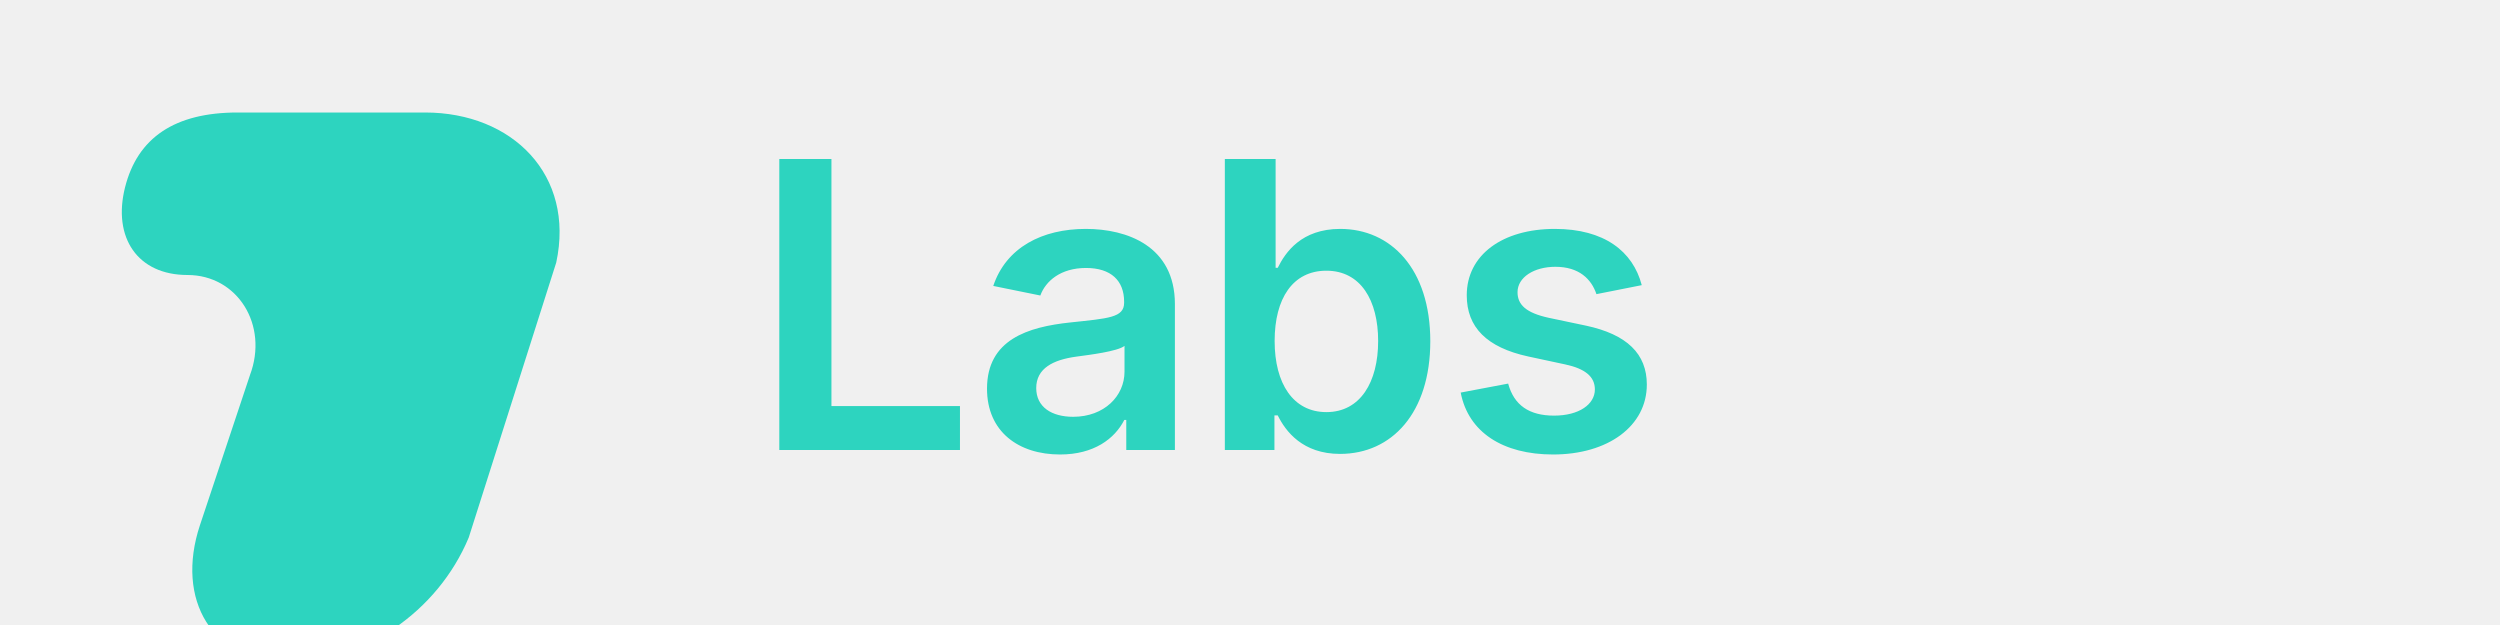
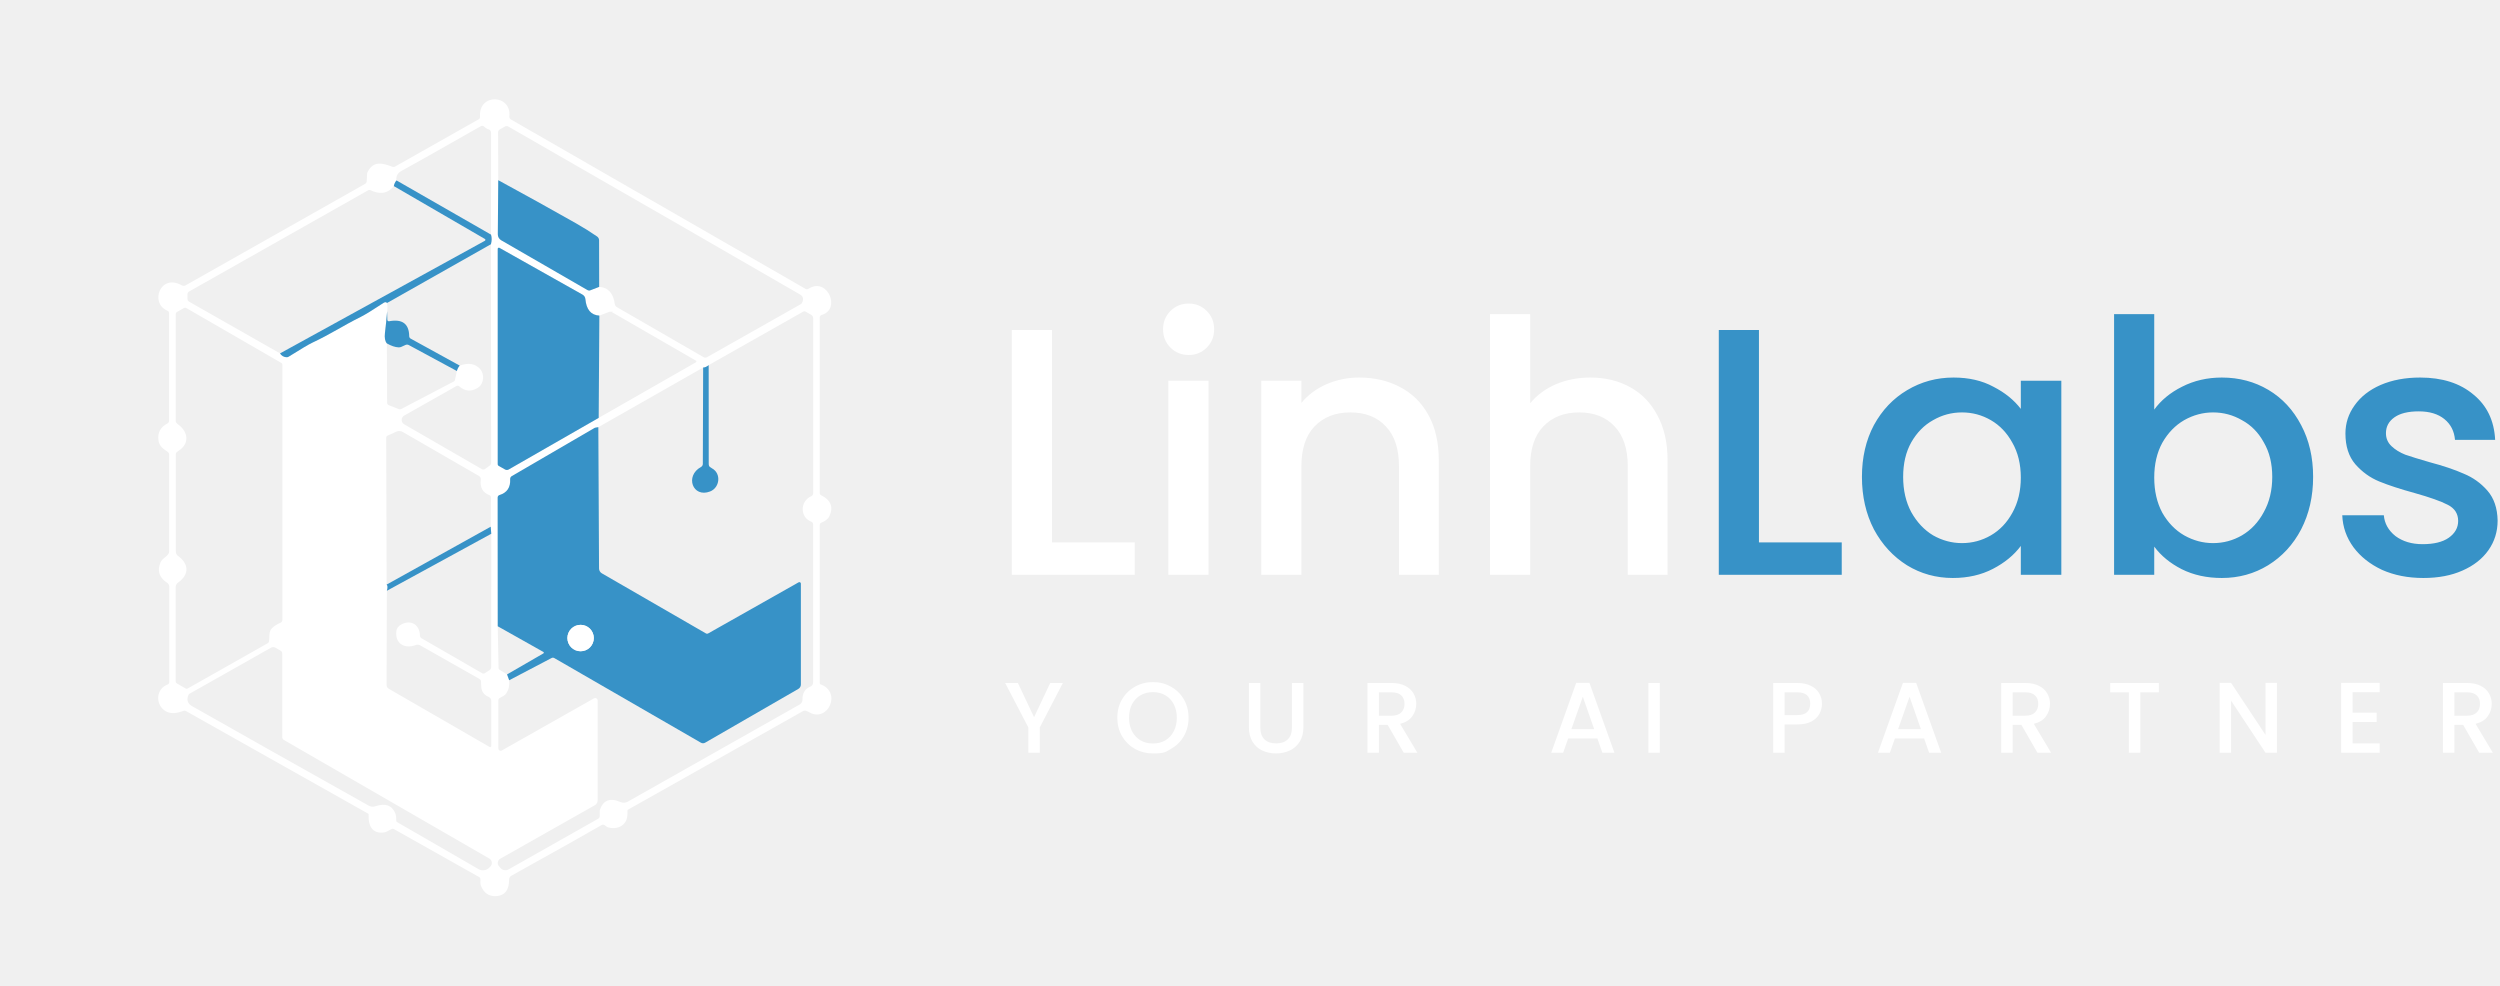
- <svg xmlns="http://www.w3.org/2000/svg" width="400" height="100" viewBox="0 0 400 100" fill="none">
-   <g transform="translate(10, 10)">
-     <path d="M 28 8               L 58 8               C 72 8, 82 18, 79 32               L 65 76               C 60 88, 48 96, 36 96               C 24 96, 18 86, 22 74               L 30 50               C 33 42, 28 34, 20 34               C 12 34, 8 28, 10 20               C 12 12, 18 8, 28 8 Z" fill="#2DD4BF" />
+ <svg xmlns="http://www.w3.org/2000/svg" width="548" height="216" viewBox="0 0 548 216" fill="none">
+   <mask id="mask0_79_164" style="mask-type:alpha" maskUnits="userSpaceOnUse" x="0" y="0" width="216" height="216">
+     <path d="M216 0H0V216H216V0Z" fill="#FDFEFE" />
+   </mask>
+   <g mask="url(#mask0_79_164)">
+     <path d="M37.105 149.497V128.609C37.105 128.44 37.063 128.273 36.982 128.123C36.901 127.974 36.785 127.847 36.643 127.755C34.882 126.596 34.4 125.094 35.195 123.251C35.557 122.414 36.477 122.117 36.933 121.393C37.026 121.246 37.076 121.077 37.076 120.907V99.645C37.076 99.533 37.049 99.423 36.999 99.324C36.948 99.225 36.875 99.14 36.785 99.075C35.776 98.346 34.88 97.841 34.72 96.429C34.538 94.803 35.197 93.6 36.696 92.821C36.807 92.762 36.9 92.674 36.965 92.566C37.029 92.459 37.064 92.335 37.064 92.21V68.622C37.064 68.518 37.034 68.417 36.977 68.33C36.92 68.244 36.839 68.176 36.744 68.135C32.708 66.456 35.165 59.887 39.817 62.533C39.947 62.612 40.095 62.656 40.246 62.659C40.397 62.662 40.546 62.625 40.678 62.551L80.003 40.322C80.115 40.259 80.21 40.167 80.277 40.056C80.345 39.945 80.383 39.818 80.389 39.687L80.46 38.168C80.468 38.004 80.51 37.844 80.584 37.699C81.89 35.148 83.884 35.753 86.073 36.578C86.15 36.606 86.232 36.617 86.314 36.609C86.396 36.602 86.476 36.577 86.548 36.536L104.95 26.14C105.04 26.088 105.114 26.012 105.162 25.921C105.21 25.829 105.231 25.726 105.223 25.623C104.837 20.336 112.183 20.657 111.649 25.535C111.635 25.663 111.659 25.793 111.718 25.908C111.777 26.023 111.869 26.118 111.982 26.181L176.627 63.352C176.695 63.392 176.772 63.415 176.851 63.418C176.929 63.421 177.008 63.405 177.078 63.37C177.094 63.362 177.244 63.281 177.529 63.127C181.487 60.949 184.33 67.838 180.117 69.031C179.992 69.067 179.882 69.143 179.804 69.247C179.726 69.35 179.683 69.477 179.683 69.607V108.089C179.684 108.184 179.71 108.277 179.761 108.357C179.811 108.438 179.883 108.503 179.968 108.546C182.128 109.61 182.735 111.153 181.79 113.175C181.499 113.786 180.775 114.308 180.075 114.545C179.963 114.582 179.865 114.653 179.796 114.749C179.727 114.845 179.689 114.961 179.689 115.08V149.675C179.689 149.784 179.723 149.89 179.786 149.978C184.65 151.681 181.464 158.434 177.422 156.155C177.11 155.977 176.841 155.854 176.615 155.787C176.425 155.734 176.223 155.758 176.052 155.853L137.712 177.447C137.642 177.486 137.587 177.547 137.556 177.62C137.525 177.693 137.519 177.774 137.54 177.85C137.567 177.957 137.555 178.293 137.504 178.859C137.296 181.007 135.285 181.903 133.326 181.375C132.935 181.268 132.662 180.871 132.282 180.758C132.175 180.726 132.015 180.772 131.801 180.894C128.53 182.785 121.965 186.47 112.106 191.949C111.948 192.038 111.817 192.167 111.726 192.322C111.635 192.478 111.588 192.654 111.59 192.834C111.608 194.934 110.783 196.347 108.658 196.436C107.179 196.495 106.111 195.767 105.454 194.252C105.187 193.635 105.365 193.19 105.3 192.626C105.292 192.553 105.267 192.482 105.225 192.42C105.184 192.358 105.128 192.306 105.062 192.27L86.364 181.743C86.282 181.697 86.189 181.673 86.095 181.672C86.001 181.671 85.908 181.693 85.824 181.737L84.691 182.318C84.557 182.385 84.415 182.431 84.27 182.455C81.552 182.882 80.679 180.912 80.804 178.562C80.806 178.517 80.795 178.473 80.773 178.433C80.751 178.393 80.719 178.36 80.679 178.337L40.678 155.817C40.59 155.767 40.486 155.755 40.387 155.781C40.257 155.813 39.92 155.914 39.378 156.084C34.678 157.562 32.958 151.521 36.726 150.055C36.838 150.011 36.934 149.934 37.002 149.835C37.069 149.735 37.106 149.617 37.105 149.497ZM86.91 39.545C86.613 39.897 86.418 40.312 86.323 40.791C84.893 42.589 83.112 42.595 81.166 41.675C81.098 41.642 81.024 41.626 80.949 41.628C80.875 41.63 80.803 41.65 80.739 41.687L41.437 63.904C41.335 63.962 41.249 64.046 41.19 64.148C41.131 64.251 41.099 64.367 41.099 64.486V65.536C41.099 65.654 41.131 65.769 41.19 65.871C41.249 65.973 41.335 66.058 41.437 66.118L61.382 77.463C61.682 77.958 62.133 78.239 62.735 78.306C62.923 78.329 63.113 78.287 63.275 78.188C65.981 76.494 67.707 75.472 68.455 75.12C72.585 73.179 74.929 71.529 79.053 69.476C80.019 68.994 81.688 67.969 84.062 66.402C84.398 66.181 84.657 66.185 84.839 66.414C84.95 67.15 84.956 67.763 84.857 68.254C84.726 69.844 84.566 71.433 84.376 73.019C84.258 74.043 84.398 74.795 84.798 75.274L84.857 88.281C84.857 88.4 84.893 88.516 84.96 88.613C85.027 88.711 85.121 88.785 85.231 88.827L87.415 89.682C87.5 89.715 87.593 89.73 87.686 89.725C87.779 89.72 87.87 89.695 87.955 89.652L99.502 83.605C99.56 83.576 99.61 83.534 99.649 83.484C99.688 83.433 99.715 83.376 99.728 83.314L100.143 81.327C100.278 80.847 100.485 80.452 100.766 80.14C102.685 79.451 104.182 79.707 105.258 80.905C106.208 81.968 106.148 84.127 104.736 85.006C103.284 85.912 101.925 85.803 100.659 84.679C100.578 84.607 100.477 84.561 100.369 84.549C100.262 84.538 100.153 84.56 100.06 84.614L88.607 91.088C88.438 91.184 88.296 91.322 88.198 91.49C88.099 91.658 88.046 91.848 88.045 92.043C88.044 92.238 88.094 92.429 88.191 92.598C88.287 92.767 88.427 92.907 88.595 93.005L105.614 102.832C105.727 102.897 105.856 102.928 105.986 102.92C106.115 102.913 106.24 102.868 106.344 102.79L107.365 102.042C107.455 101.976 107.528 101.89 107.579 101.79C107.629 101.69 107.655 101.579 107.656 101.467L107.614 53.537C107.82 52.758 107.826 52.056 107.632 51.431L107.638 29.065C107.638 28.91 107.588 28.76 107.498 28.636C107.407 28.512 107.279 28.421 107.133 28.377C106.769 28.262 106.441 28.06 106.148 27.772C106.051 27.673 105.924 27.61 105.785 27.592C105.647 27.574 105.505 27.601 105.383 27.671C95.825 33.102 90.045 36.36 88.044 37.444C87.138 37.935 86.76 38.635 86.91 39.545ZM109.216 39.497L109.121 51.371C109.12 51.633 109.188 51.89 109.318 52.117C109.448 52.344 109.636 52.533 109.863 52.665L128.793 63.596C128.882 63.646 128.98 63.676 129.081 63.684C129.181 63.692 129.281 63.678 129.374 63.643L131.339 62.883C133.293 63.002 134.434 64.256 134.762 66.646C134.781 66.786 134.832 66.92 134.911 67.037C134.99 67.154 135.096 67.252 135.219 67.322L154.214 78.288C154.33 78.357 154.461 78.393 154.595 78.394C154.73 78.395 154.862 78.361 154.98 78.294L175.565 66.658C175.639 66.615 175.7 66.553 175.743 66.48C176.238 65.625 176.101 64.976 175.334 64.533C162.425 57.056 141.118 44.789 111.412 27.73C111.303 27.669 111.181 27.636 111.057 27.635C110.934 27.634 110.813 27.665 110.706 27.724L109.543 28.383C109.433 28.446 109.341 28.536 109.278 28.646C109.214 28.755 109.181 28.879 109.181 29.006L109.216 39.497ZM131.232 91.598L152.553 79.41C152.584 79.393 152.61 79.368 152.629 79.337C152.647 79.306 152.656 79.271 152.656 79.235C152.656 79.199 152.647 79.163 152.629 79.131C152.61 79.099 152.584 79.073 152.553 79.054L134.163 68.438C134.059 68.378 134.944 68.343 133.826 68.334C133.708 68.324 133.59 68.342 133.481 68.384L131.38 69.18C129.548 69.077 128.528 67.868 128.318 65.554C128.3 65.352 128.232 65.158 128.122 64.987C128.011 64.817 127.861 64.675 127.683 64.575L109.477 54.327C109.438 54.305 109.394 54.294 109.35 54.294C109.305 54.295 109.261 54.307 109.223 54.33C109.184 54.353 109.152 54.385 109.13 54.424C109.108 54.463 109.097 54.507 109.098 54.552V101.728C109.098 101.813 109.12 101.895 109.162 101.967C109.203 102.039 109.263 102.098 109.335 102.137L110.712 102.915C110.833 102.983 111.969 103.02 111.108 103.02C111.246 103.02 111.382 102.983 111.501 102.915L131.232 91.598ZM41.099 150.939L58.664 141.011C58.749 140.963 58.822 140.896 58.876 140.815C58.931 140.733 58.966 140.64 58.978 140.543C59.109 139.552 58.884 138.383 59.643 137.671C60.134 137.208 60.745 136.82 61.477 136.507C61.604 136.453 61.712 136.362 61.788 136.247C61.864 136.132 61.904 135.998 61.904 135.861V79.926C61.904 79.854 61.885 79.784 61.848 79.721C61.812 79.659 61.759 79.606 61.696 79.57L40.862 67.536C40.775 67.487 40.677 67.461 40.577 67.461C40.477 67.461 40.379 67.487 40.292 67.536L38.809 68.379C38.721 68.427 38.647 68.499 38.596 68.585C38.545 68.672 38.518 68.77 38.518 68.871V92.299C38.518 92.426 38.559 92.549 38.636 92.649C38.763 92.803 38.933 92.959 39.147 93.118C41.206 94.643 41.592 97.206 39.242 98.743C39.008 98.897 38.846 99.012 38.755 99.087C38.688 99.141 38.635 99.209 38.597 99.287C38.56 99.365 38.541 99.451 38.542 99.538V120.919C38.542 121.102 38.585 121.283 38.669 121.446C38.753 121.609 38.874 121.75 39.022 121.856C41.254 123.47 41.716 125.808 38.993 127.737C38.844 127.843 38.723 127.984 38.639 128.147C38.556 128.31 38.512 128.491 38.512 128.674V149.384C38.512 149.467 38.533 149.548 38.575 149.62C38.617 149.692 38.677 149.752 38.749 149.794L40.731 150.939C40.787 150.971 40.851 150.988 40.915 150.988C40.98 150.988 41.043 150.971 41.099 150.939ZM155.342 80.033C154.915 80.385 154.511 80.561 154.131 80.561L131.155 93.634L130.526 93.735C130.455 93.746 130.387 93.77 130.324 93.806L112.183 104.363C112.069 104.428 111.975 104.525 111.913 104.641C111.85 104.757 111.82 104.889 111.827 105.021C111.93 106.837 111.149 108.002 109.483 108.516C109.368 108.551 109.268 108.621 109.196 108.718C109.125 108.814 109.086 109.31 109.086 109.051L109.104 137.279L109.282 146.376C109.283 146.469 109.308 146.559 109.353 146.64C109.399 146.721 109.464 146.789 109.543 146.839L111.145 147.83L111.614 149.111C111.728 150.191 111.519 151.143 110.985 151.966C110.635 152.506 110.077 152.678 109.501 153.034C109.421 153.085 109.355 153.154 109.31 153.236C109.264 153.318 109.24 153.41 109.24 153.503V164.059C109.24 164.148 109.263 164.236 109.308 164.313C109.352 164.39 109.416 164.454 109.492 164.499C109.569 164.544 109.656 164.568 109.745 164.569C109.834 164.57 109.922 164.548 110 164.504L130.199 153.081C130.281 153.035 130.374 153.01 130.469 153.011C130.563 153.011 130.656 153.036 130.737 153.084C130.819 153.131 130.887 153.199 130.934 153.281C130.981 153.363 131.006 153.456 131.006 153.55V175.435C131.006 175.654 130.948 175.87 130.836 176.06C130.724 176.249 130.564 176.407 130.371 176.515L109.655 188.229C109.516 188.308 109.396 188.417 109.304 188.548C109.211 188.679 109.15 188.83 109.123 188.988C109.096 189.147 109.105 189.309 109.149 189.464C109.193 189.619 109.271 189.763 109.377 189.884L109.727 190.276C109.94 190.519 110.23 190.682 110.549 190.736C110.868 190.79 111.196 190.732 111.477 190.573L131.119 179.47C131.225 179.409 131.314 179.321 131.375 179.216C131.437 179.111 131.469 178.992 131.469 178.871V177.66C131.469 177.625 131.475 177.589 131.487 177.553C132.207 175.393 133.72 174.812 136.026 175.809C136.279 175.918 136.554 175.966 136.83 175.951C137.105 175.935 137.375 175.856 137.617 175.72L175.298 154.422C175.484 154.316 175.638 154.162 175.744 153.976C175.85 153.791 175.905 153.58 175.903 153.366C175.884 151.922 176.459 150.969 177.63 150.506C177.809 150.434 177.962 150.309 178.07 150.148C178.178 149.988 178.236 149.798 178.235 149.604V114.913C178.235 114.793 178.199 114.676 178.131 114.578C178.063 114.479 177.967 114.404 177.856 114.362C175.31 113.412 175.334 109.852 177.838 108.766C177.96 108.713 178.063 108.625 178.136 108.513C178.209 108.401 178.247 108.271 178.247 108.137V69.737C178.247 69.593 178.209 69.451 178.138 69.326C178.066 69.201 177.962 69.097 177.838 69.025L176.592 68.307C176.512 68.262 176.422 68.238 176.331 68.238C176.239 68.238 176.149 68.262 176.07 68.307L155.342 80.033ZM84.75 128.14C84.988 128.358 85.003 128.811 84.798 129.499L84.738 150.144C84.737 150.31 84.779 150.474 84.861 150.619C84.944 150.763 85.063 150.884 85.207 150.969L107.323 163.739C107.362 163.76 107.405 163.77 107.448 163.77C107.492 163.77 107.534 163.758 107.571 163.736C107.608 163.715 107.639 163.684 107.66 163.647C107.681 163.61 107.692 163.568 107.691 163.525V153.639C107.691 153.449 107.635 153.264 107.529 153.107C107.423 152.949 107.273 152.827 107.098 152.755C106.065 152.328 105.527 151.552 105.484 150.429C105.452 149.638 105.434 149.238 105.43 149.23C105.365 149.05 105.239 148.9 105.074 148.809L92.126 141.474C91.972 141.385 91.801 141.332 91.624 141.319C91.447 141.306 91.27 141.332 91.106 141.397C88.857 142.269 86.572 141.213 86.875 138.406C86.946 137.718 87.337 137.194 88.049 136.834C90.186 135.76 91.996 137.006 92.055 139.326C92.059 139.444 92.092 139.559 92.152 139.661C92.212 139.763 92.297 139.848 92.399 139.908L105.686 147.574C105.773 147.626 105.874 147.652 105.976 147.65C106.079 147.648 106.179 147.618 106.267 147.563L107.311 146.892C107.421 146.823 107.51 146.728 107.573 146.614C107.635 146.501 107.668 146.374 107.668 146.245L107.685 117.002L107.561 115.453L107.614 109.039C107.616 108.928 107.583 108.819 107.521 108.728C107.458 108.636 107.368 108.567 107.264 108.528C105.808 107.986 105.183 106.847 105.389 105.11C105.408 104.959 105.382 104.805 105.315 104.669C105.247 104.533 105.141 104.42 105.009 104.345L88.281 94.684C88.068 94.561 87.829 94.491 87.583 94.48C87.338 94.469 87.093 94.516 86.869 94.619L84.946 95.497C84.859 95.536 84.785 95.6 84.734 95.68C84.682 95.76 84.655 95.853 84.655 95.948L84.75 128.14ZM41.313 152.31C40.854 153.402 41.109 154.223 42.078 154.773C52.819 160.869 65.737 168.146 80.834 176.604C81.05 176.725 81.29 176.8 81.538 176.822C81.785 176.845 82.035 176.815 82.27 176.735C84.43 176.007 85.878 176.493 86.613 178.194C86.892 178.841 86.827 179.375 86.863 179.951C86.867 179.998 86.882 180.045 86.908 180.086C86.934 180.127 86.969 180.162 87.011 180.188L104.902 190.519C105.273 190.733 105.705 190.816 106.13 190.756C106.555 190.696 106.947 190.496 107.246 190.187L107.501 189.932C107.619 189.81 107.707 189.663 107.759 189.502C107.811 189.341 107.826 189.171 107.803 189.003C107.779 188.836 107.718 188.676 107.624 188.536C107.529 188.395 107.404 188.278 107.258 188.193L62.224 162.196C62.116 162.133 62.026 162.042 61.964 161.933C61.901 161.823 61.868 161.699 61.868 161.573V143.243C61.868 143.12 61.836 142.999 61.774 142.893C61.713 142.787 61.625 142.699 61.518 142.637L60.385 141.979C60.235 141.892 60.064 141.846 59.89 141.846C59.716 141.846 59.545 141.892 59.394 141.979L41.514 152.084C41.426 152.134 41.355 152.213 41.313 152.31Z" fill="white" />
+     <path d="M107.631 51.431C107.825 52.056 107.819 52.758 107.613 53.537L84.838 66.414C84.656 66.185 84.397 66.181 84.061 66.403C81.687 67.969 80.018 68.994 79.053 69.476C74.928 71.529 72.584 73.179 68.454 75.12C67.707 75.472 65.98 76.494 63.274 78.188C63.112 78.287 62.922 78.329 62.734 78.306C62.133 78.239 61.681 77.958 61.381 77.464L106.284 52.778C106.319 52.758 106.349 52.728 106.37 52.693C106.391 52.658 106.402 52.618 106.403 52.578C106.404 52.537 106.393 52.498 106.374 52.463C106.354 52.428 106.325 52.4 106.29 52.38L86.322 40.791C86.417 40.312 86.613 39.897 86.909 39.545L107.631 51.431Z" fill="#3792C7" />
+     <path d="M131.338 62.883L129.374 63.643C129.281 63.678 129.181 63.692 129.08 63.684C128.98 63.676 128.882 63.645 128.793 63.595L109.863 52.665C109.636 52.533 109.448 52.344 109.318 52.117C109.187 51.89 109.12 51.633 109.121 51.371L109.216 39.497C114.992 42.634 120.671 45.783 126.253 48.944C127.91 49.886 129.451 50.849 130.875 51.834C131.013 51.929 131.125 52.056 131.202 52.203C131.28 52.349 131.32 52.512 131.32 52.677L131.338 62.883Z" fill="#3792C7" />
+     <path d="M131.38 69.179L131.232 91.598L111.501 102.915C111.382 102.983 111.246 103.019 111.108 103.019C110.969 103.019 110.833 102.983 110.712 102.915L109.335 102.137C109.263 102.098 109.204 102.039 109.162 101.967C109.12 101.895 109.098 101.812 109.098 101.728V54.552C109.097 54.507 109.108 54.463 109.13 54.424C109.152 54.385 109.184 54.353 109.223 54.33C109.261 54.307 109.305 54.294 109.35 54.294C109.394 54.293 109.438 54.305 109.477 54.327L127.683 64.575C127.861 64.675 128.011 64.817 128.122 64.987C128.232 65.158 128.3 65.352 128.318 65.554C128.528 67.868 129.548 69.077 131.38 69.179Z" fill="#3792C7" />
+     <path d="M84.857 68.253L84.905 70.11C84.907 70.156 84.918 70.202 84.939 70.243C84.96 70.285 84.989 70.321 85.025 70.35C85.061 70.379 85.103 70.401 85.147 70.412C85.192 70.424 85.239 70.427 85.285 70.419C88.192 69.873 89.664 70.969 89.7 73.706C89.702 73.812 89.732 73.916 89.787 74.007C89.842 74.098 89.921 74.172 90.014 74.223L100.767 80.139C100.486 80.451 100.278 80.847 100.144 81.326L89.605 75.635C89.496 75.576 89.375 75.543 89.251 75.539C89.128 75.535 89.005 75.559 88.893 75.611L87.967 76.032C87.783 76.115 87.582 76.153 87.379 76.145C86.608 76.11 85.747 75.819 84.798 75.273C84.398 74.794 84.258 74.043 84.377 73.018C84.567 71.432 84.727 69.843 84.857 68.253Z" fill="#3792C7" />
+     <path d="M155.341 80.033L155.353 101.793C155.353 101.898 155.373 102.001 155.412 102.094C155.451 102.188 155.507 102.272 155.579 102.339C155.662 102.418 155.826 102.525 156.071 102.66C158.172 103.805 157.762 106.92 155.644 107.733C151.834 109.199 150.072 104.315 153.656 102.363C153.778 102.297 153.88 102.199 153.951 102.08C154.022 101.961 154.059 101.825 154.059 101.687L154.131 80.561C154.51 80.561 154.914 80.385 155.341 80.033Z" fill="#3792C7" />
+     <path d="M131.155 93.634L131.309 124.621C131.311 124.833 131.368 125.041 131.474 125.224C131.58 125.407 131.732 125.559 131.914 125.666L154.772 138.863C154.837 138.901 154.911 138.921 154.987 138.921C155.063 138.921 155.139 138.901 155.206 138.863L175.061 127.642C175.112 127.614 175.169 127.599 175.227 127.6C175.285 127.6 175.342 127.616 175.392 127.644C175.441 127.673 175.483 127.714 175.511 127.764C175.539 127.813 175.554 127.87 175.553 127.927V150.043C175.553 150.238 175.502 150.429 175.405 150.598C175.309 150.767 175.169 150.907 175.002 151.004L154.559 162.801C154.42 162.883 154.262 162.925 154.1 162.925C153.939 162.925 153.78 162.883 153.639 162.801L121.506 144.251C121.414 144.197 121.309 144.167 121.203 144.165C121.097 144.163 120.993 144.189 120.901 144.24L111.614 149.111L111.145 147.83L119.115 143.225C119.142 143.208 119.165 143.184 119.181 143.156C119.197 143.128 119.206 143.096 119.206 143.065C119.206 143.033 119.197 143.001 119.181 142.974C119.165 142.947 119.142 142.925 119.115 142.91L109.104 137.279L109.086 109.05C109.086 108.931 109.125 108.814 109.196 108.718C109.268 108.621 109.369 108.551 109.484 108.516C111.149 108.002 111.93 106.837 111.827 105.021C111.82 104.889 111.85 104.757 111.913 104.641C111.976 104.525 112.069 104.428 112.184 104.363L130.324 93.806C130.387 93.77 130.455 93.746 130.526 93.735L131.155 93.634ZM130.164 139.86C130.164 139.092 129.859 138.356 129.316 137.813C128.772 137.269 128.036 136.964 127.268 136.964C126.5 136.964 125.763 137.269 125.22 137.813C124.677 138.356 124.372 139.092 124.372 139.86C124.372 140.628 124.677 141.365 125.22 141.908C125.763 142.451 126.5 142.756 127.268 142.756C128.036 142.756 128.772 142.451 129.316 141.908C129.859 141.365 130.164 140.628 130.164 139.86Z" fill="#3792C7" />
+     <path d="M107.561 115.453L107.685 117.002L84.797 129.499C85.003 128.811 84.987 128.358 84.75 128.14L107.561 115.453Z" fill="#3792C7" />
+     <path d="M127.267 142.756C128.866 142.756 130.163 141.46 130.163 139.861C130.163 138.261 128.866 136.965 127.267 136.965C125.668 136.965 124.371 138.261 124.371 139.861C124.371 141.46 125.668 142.756 127.267 142.756Z" fill="white" />
  </g>
-   <text x="120" y="72" font-family="'Outfit', 'Inter', system-ui, -apple-system, sans-serif" font-size="64" font-weight="600" fill="#2DD4BF" letter-spacing="-0.01em">Labs</text>
+   <path d="M230.595 118.896H248.741V126H221.791V72.332H230.595V118.896ZM260.582 77.815C258.986 77.815 257.648 77.275 256.566 76.194C255.485 75.112 254.945 73.774 254.945 72.178C254.945 70.582 255.485 69.244 256.566 68.163C257.648 67.082 258.986 66.541 260.582 66.541C262.126 66.541 263.439 67.082 264.52 68.163C265.601 69.244 266.142 70.582 266.142 72.178C266.142 73.774 265.601 75.112 264.52 76.194C263.439 77.275 262.126 77.815 260.582 77.815ZM264.906 83.452V126H256.103V83.452H264.906ZM297.931 82.757C301.277 82.757 304.263 83.452 306.889 84.842C309.565 86.232 311.65 88.291 313.143 91.02C314.636 93.748 315.383 97.043 315.383 100.904V126H306.657V102.216C306.657 98.407 305.704 95.499 303.8 93.491C301.895 91.432 299.295 90.402 296.001 90.402C292.706 90.402 290.08 91.432 288.124 93.491C286.219 95.499 285.267 98.407 285.267 102.216V126H276.464V83.452H285.267V88.317C286.708 86.567 288.536 85.203 290.75 84.224C293.015 83.246 295.408 82.757 297.931 82.757ZM348.619 82.757C351.863 82.757 354.745 83.452 357.268 84.842C359.842 86.232 361.85 88.291 363.291 91.02C364.784 93.748 365.53 97.043 365.53 100.904V126H356.805V102.216C356.805 98.407 355.852 95.499 353.947 93.491C352.043 91.432 349.443 90.402 346.148 90.402C342.854 90.402 340.228 91.432 338.272 93.491C336.367 95.499 335.415 98.407 335.415 102.216V126H326.612V68.858H335.415V88.394C336.908 86.593 338.787 85.203 341.052 84.224C343.368 83.246 345.891 82.757 348.619 82.757Z" fill="white" />
+   <path d="M385.562 118.896H403.709V126H376.759V72.332H385.562V118.896ZM408.137 104.533C408.137 100.26 409.012 96.476 410.762 93.182C412.564 89.887 414.983 87.339 418.021 85.537C421.11 83.684 424.507 82.757 428.214 82.757C431.56 82.757 434.469 83.426 436.94 84.765C439.462 86.052 441.47 87.673 442.963 89.63V83.452H451.843V126H442.963V119.668C441.47 121.676 439.436 123.349 436.862 124.687C434.288 126.026 431.354 126.695 428.059 126.695C424.404 126.695 421.058 125.768 418.021 123.915C414.983 122.01 412.564 119.385 410.762 116.039C409.012 112.641 408.137 108.806 408.137 104.533ZM442.963 104.687C442.963 101.753 442.345 99.205 441.11 97.043C439.926 94.88 438.355 93.233 436.399 92.101C434.443 90.968 432.332 90.402 430.067 90.402C427.802 90.402 425.691 90.968 423.735 92.101C421.779 93.182 420.183 94.803 418.947 96.966C417.763 99.076 417.171 101.598 417.171 104.533C417.171 107.467 417.763 110.041 418.947 112.255C420.183 114.468 421.779 116.167 423.735 117.351C425.743 118.484 427.853 119.05 430.067 119.05C432.332 119.05 434.443 118.484 436.399 117.351C438.355 116.219 439.926 114.571 441.11 112.409C442.345 110.196 442.963 107.622 442.963 104.687ZM472.209 89.784C473.702 87.725 475.735 86.052 478.309 84.765C480.935 83.426 483.843 82.757 487.035 82.757C490.793 82.757 494.191 83.658 497.228 85.46C500.265 87.261 502.659 89.835 504.409 93.182C506.16 96.476 507.035 100.26 507.035 104.533C507.035 108.806 506.16 112.641 504.409 116.039C502.659 119.385 500.24 122.01 497.151 123.915C494.113 125.768 490.741 126.695 487.035 126.695C483.74 126.695 480.806 126.051 478.232 124.764C475.709 123.477 473.702 121.83 472.209 119.822V126H463.406V68.857H472.209V89.784ZM498.077 104.533C498.077 101.598 497.46 99.076 496.224 96.966C495.04 94.803 493.444 93.182 491.436 92.101C489.48 90.968 487.37 90.402 485.104 90.402C482.891 90.402 480.78 90.968 478.772 92.101C476.816 93.233 475.22 94.88 473.985 97.043C472.801 99.205 472.209 101.753 472.209 104.687C472.209 107.622 472.801 110.196 473.985 112.409C475.22 114.571 476.816 116.219 478.772 117.351C480.78 118.484 482.891 119.05 485.104 119.05C487.37 119.05 489.48 118.484 491.436 117.351C493.444 116.167 495.04 114.468 496.224 112.255C497.46 110.041 498.077 107.467 498.077 104.533ZM531.184 126.695C527.838 126.695 524.826 126.103 522.15 124.919C519.524 123.683 517.439 122.036 515.895 119.977C514.35 117.866 513.527 115.524 513.424 112.95H522.536C522.69 114.752 523.539 116.27 525.084 117.506C526.68 118.69 528.662 119.282 531.03 119.282C533.501 119.282 535.406 118.819 536.744 117.892C538.134 116.914 538.829 115.678 538.829 114.185C538.829 112.589 538.057 111.405 536.512 110.633C535.02 109.861 532.626 109.012 529.331 108.085C526.139 107.21 523.539 106.36 521.532 105.537C519.524 104.713 517.774 103.452 516.281 101.753C514.839 100.054 514.119 97.815 514.119 95.035C514.119 92.77 514.788 90.711 516.126 88.857C517.465 86.953 519.37 85.46 521.841 84.379C524.363 83.297 527.246 82.757 530.489 82.757C535.328 82.757 539.215 83.993 542.15 86.464C545.135 88.883 546.731 92.204 546.937 96.425H538.134C537.98 94.52 537.207 93.001 535.817 91.869C534.428 90.736 532.548 90.17 530.18 90.17C527.864 90.17 526.088 90.608 524.852 91.483C523.617 92.358 522.999 93.516 522.999 94.958C522.999 96.09 523.411 97.043 524.234 97.815C525.058 98.587 526.062 99.205 527.246 99.668C528.43 100.08 530.18 100.62 532.497 101.29C535.586 102.113 538.108 102.963 540.065 103.838C542.072 104.662 543.797 105.897 545.238 107.544C546.68 109.192 547.426 111.38 547.478 114.108C547.478 116.528 546.808 118.69 545.47 120.595C544.131 122.499 542.227 123.992 539.756 125.073C537.336 126.154 534.479 126.695 531.184 126.695Z" fill="#3792C7" />
+   <path d="M232.98 149.71L227.92 159.456V165H225.412V159.456L220.33 149.71H223.124L226.666 157.212L230.208 149.71H232.98ZM252.724 165.154C251.302 165.154 249.989 164.824 248.786 164.164C247.598 163.489 246.652 162.558 245.948 161.37C245.259 160.167 244.914 158.818 244.914 157.322C244.914 155.826 245.259 154.484 245.948 153.296C246.652 152.108 247.598 151.184 248.786 150.524C249.989 149.849 251.302 149.512 252.724 149.512C254.162 149.512 255.474 149.849 256.662 150.524C257.865 151.184 258.811 152.108 259.5 153.296C260.19 154.484 260.534 155.826 260.534 157.322C260.534 158.818 260.19 160.167 259.5 161.37C258.811 162.558 257.865 163.489 256.662 164.164C255.474 164.824 255.412 165.154 252.724 165.154ZM252.724 162.976C253.736 162.976 254.638 162.749 255.43 162.294C256.222 161.825 256.838 161.165 257.278 160.314C257.733 159.449 257.96 158.451 257.96 157.322C257.96 156.193 257.733 155.203 257.278 154.352C256.838 153.501 256.222 152.849 255.43 152.394C254.638 151.939 253.736 151.712 252.724 151.712C251.712 151.712 250.81 151.939 250.018 152.394C249.226 152.849 248.603 153.501 248.148 154.352C247.708 155.203 247.488 156.193 247.488 157.322C247.488 158.451 247.708 159.449 248.148 160.314C248.603 161.165 249.226 161.825 250.018 162.294C250.81 162.749 251.712 162.976 252.724 162.976ZM276.268 149.71V159.456C276.268 160.615 276.569 161.487 277.17 162.074C277.786 162.661 278.637 162.954 279.722 162.954C280.822 162.954 281.673 162.661 282.274 162.074C282.89 161.487 283.198 160.615 283.198 159.456V149.71H285.706V159.412C285.706 160.659 285.435 161.715 284.892 162.58C284.35 163.445 283.624 164.091 282.714 164.516C281.805 164.941 280.8 165.154 279.7 165.154C278.6 165.154 277.596 164.941 276.686 164.516C275.792 164.091 275.08 163.445 274.552 162.58C274.024 161.715 273.76 160.659 273.76 159.412V149.71H276.268ZM307.694 165L304.174 158.884H302.26V165H299.752V149.71H305.032C306.205 149.71 307.195 149.915 308.002 150.326C308.823 150.737 309.432 151.287 309.828 151.976C310.238 152.665 310.444 153.435 310.444 154.286C310.444 155.283 310.15 156.193 309.564 157.014C308.992 157.821 308.104 158.371 306.902 158.664L310.686 165H307.694ZM302.26 156.882H305.032C305.97 156.882 306.674 156.647 307.144 156.178C307.628 155.709 307.87 155.078 307.87 154.286C307.87 153.494 307.635 152.878 307.166 152.438C306.696 151.983 305.985 151.756 305.032 151.756H302.26V156.882ZM350.145 161.876H343.743L342.643 165H340.025L345.503 149.688H348.407L353.885 165H351.245L350.145 161.876ZM349.441 159.83L346.955 152.724L344.447 159.83H349.441ZM363.835 149.71V165H361.327V149.71H363.835ZM399.374 154.264C399.374 155.041 399.191 155.775 398.824 156.464C398.458 157.153 397.871 157.718 397.064 158.158C396.258 158.583 395.224 158.796 393.962 158.796H391.19V165H388.682V149.71H393.962C395.136 149.71 396.126 149.915 396.932 150.326C397.754 150.722 398.362 151.265 398.758 151.954C399.169 152.643 399.374 153.413 399.374 154.264ZM393.962 156.75C394.916 156.75 395.627 156.537 396.096 156.112C396.566 155.672 396.8 155.056 396.8 154.264C396.8 152.592 395.854 151.756 393.962 151.756H391.19V156.75H393.962ZM421.764 161.876H415.362L414.262 165H411.644L417.122 149.688H420.026L425.504 165H422.864L421.764 161.876ZM421.06 159.83L418.574 152.724L416.066 159.83H421.06ZM446.608 165L443.088 158.884H441.174V165H438.666V149.71H443.946C445.12 149.71 446.11 149.915 446.916 150.326C447.738 150.737 448.346 151.287 448.742 151.976C449.153 152.665 449.358 153.435 449.358 154.286C449.358 155.283 449.065 156.193 448.478 157.014C447.906 157.821 447.019 158.371 445.816 158.664L449.6 165H446.608ZM441.174 156.882H443.946C444.885 156.882 445.589 156.647 446.058 156.178C446.542 155.709 446.784 155.078 446.784 154.286C446.784 153.494 446.55 152.878 446.08 152.438C445.611 151.983 444.9 151.756 443.946 151.756H441.174V156.882ZM473.225 149.71V151.756H469.155V165H466.647V151.756H462.555V149.71H473.225ZM499.107 165H496.599L489.053 153.582V165H486.545V149.688H489.053L496.599 161.084V149.688H499.107V165ZM515.688 151.734V156.222H520.968V158.268H515.688V162.954H521.628V165H513.18V149.688H521.628V151.734H515.688ZM543.439 165L539.919 158.884H538.005V165H535.497V149.71H540.777C541.951 149.71 542.941 149.915 543.747 150.326C544.569 150.737 545.177 151.287 545.573 151.976C545.984 152.665 546.189 153.435 546.189 154.286C546.189 155.283 545.896 156.193 545.309 157.014C544.737 157.821 543.85 158.371 542.647 158.664L546.431 165H543.439ZM538.005 156.882H540.777C541.716 156.882 542.42 156.647 542.889 156.178C543.373 155.709 543.615 155.078 543.615 154.286C543.615 153.494 543.381 152.878 542.911 152.438C542.442 151.983 541.731 151.756 540.777 151.756H538.005V156.882Z" fill="white" />
</svg>
